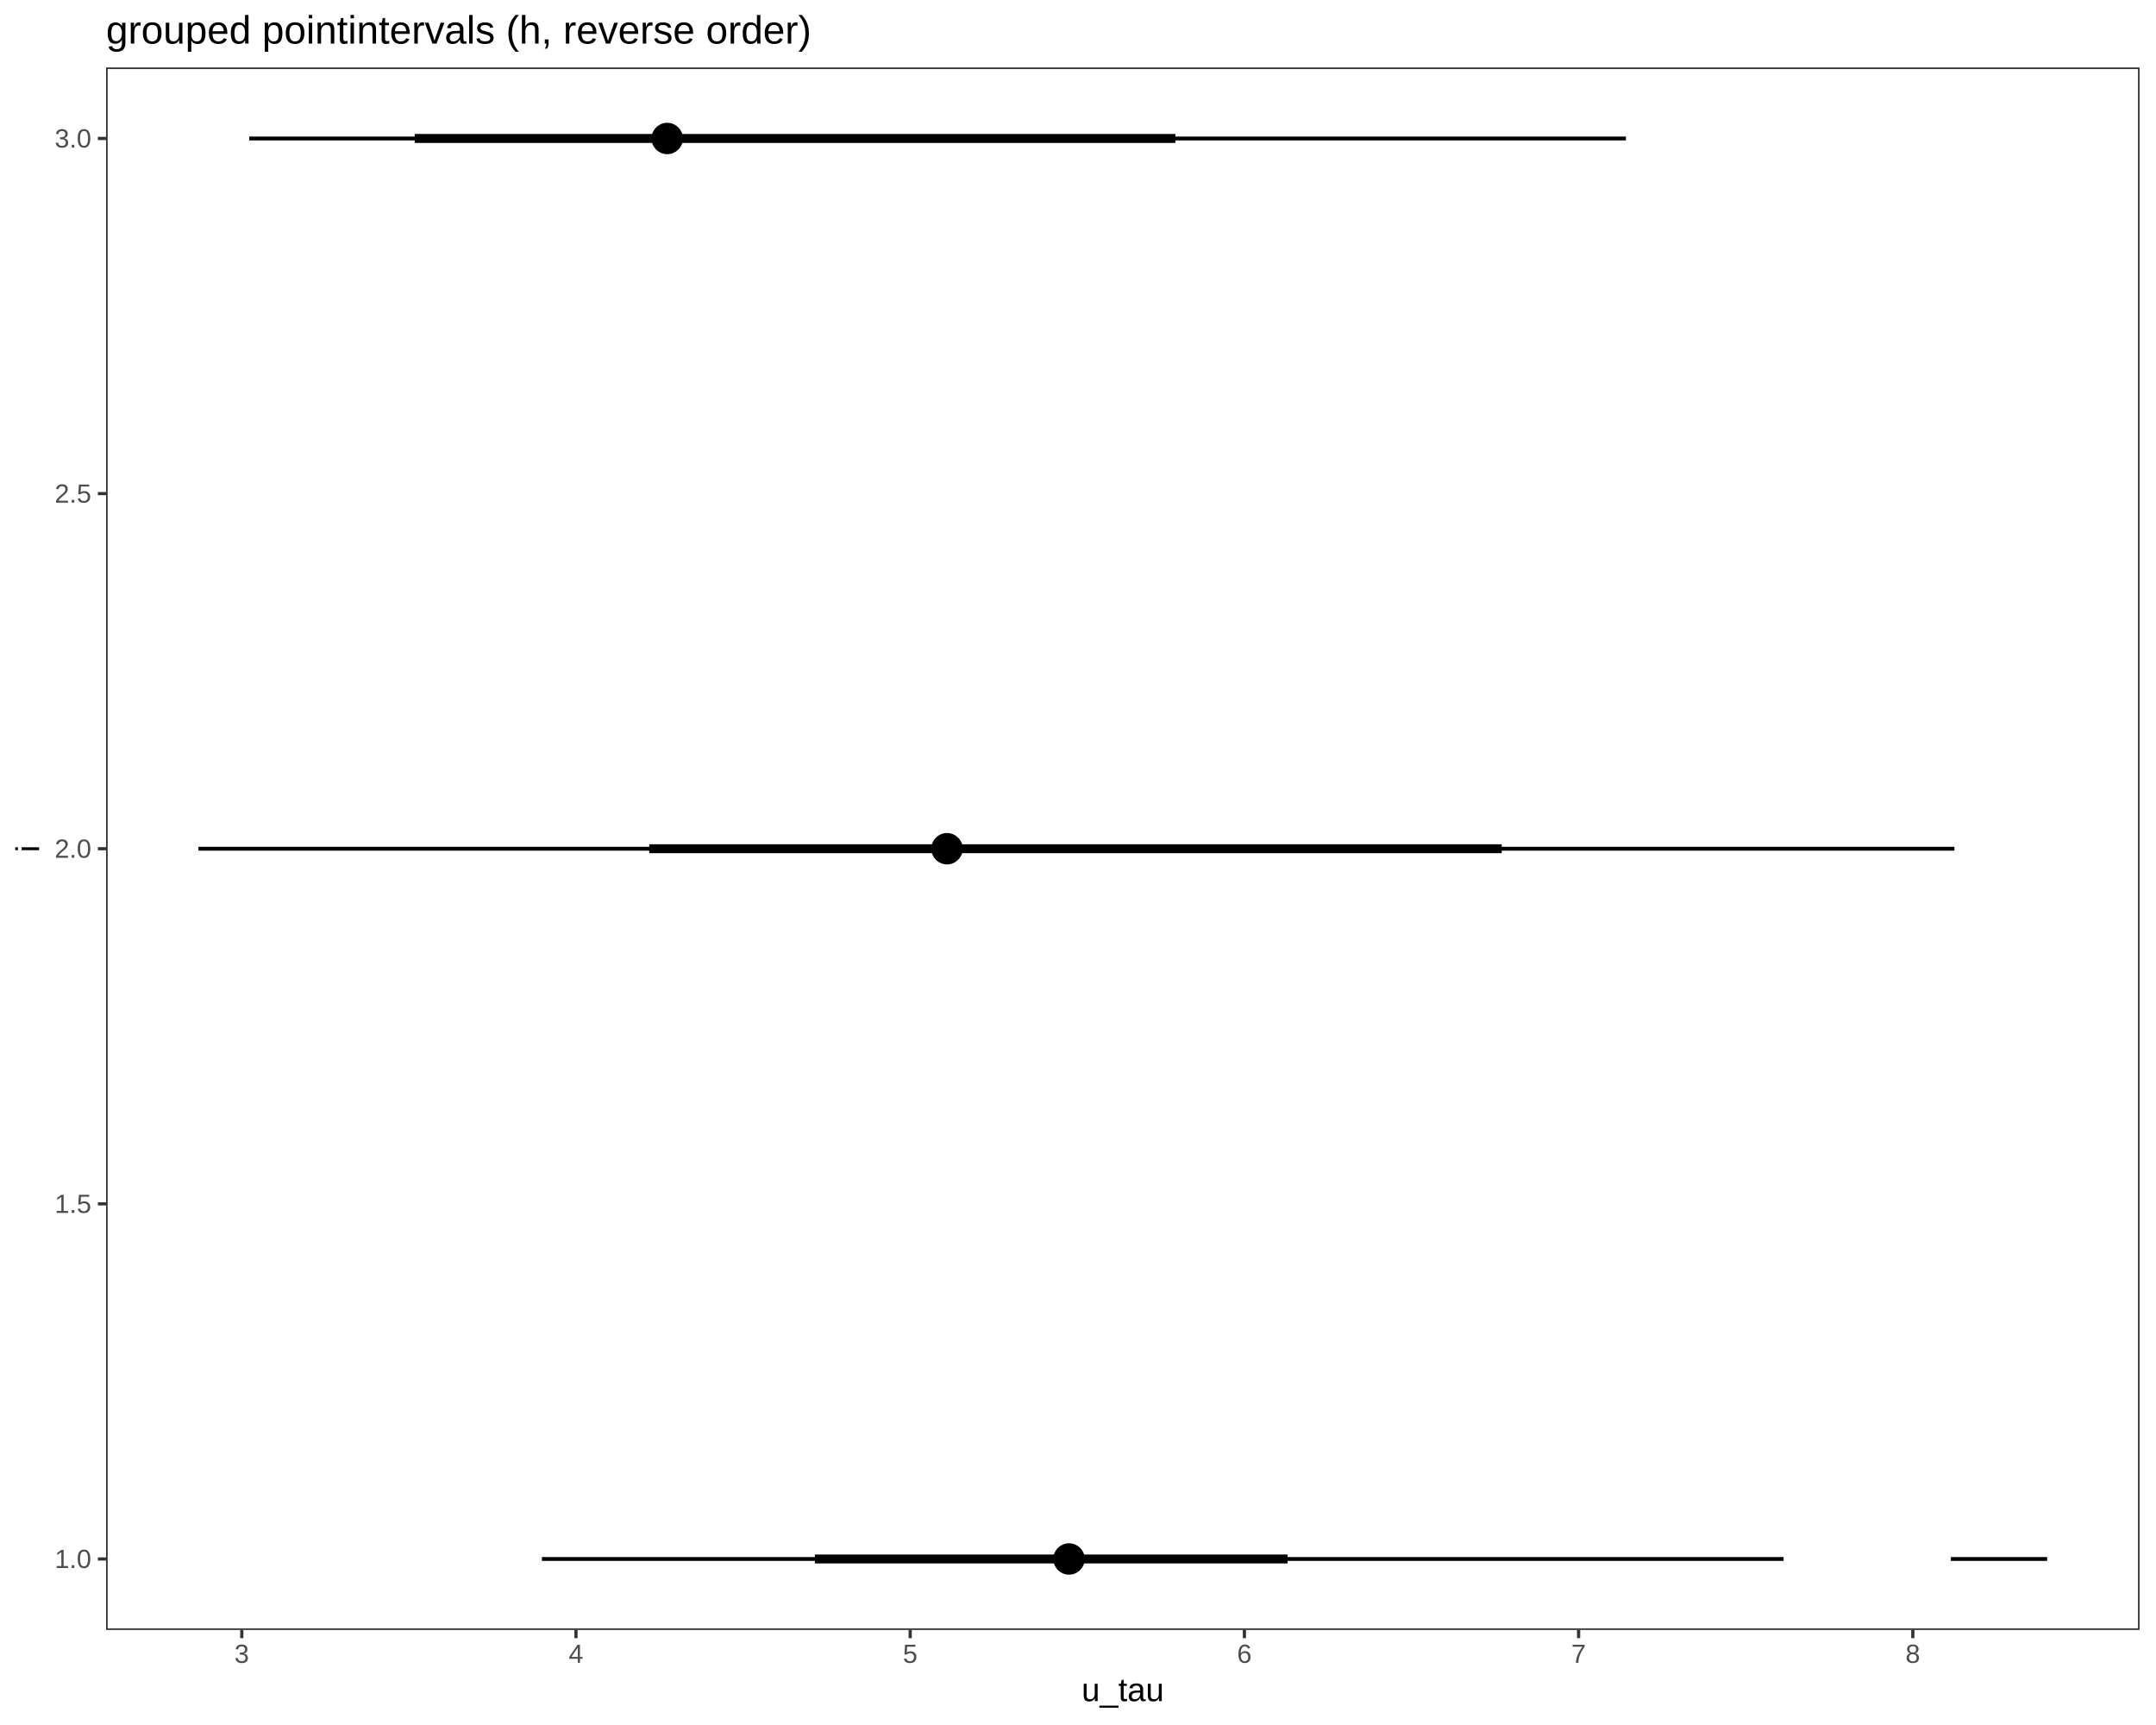
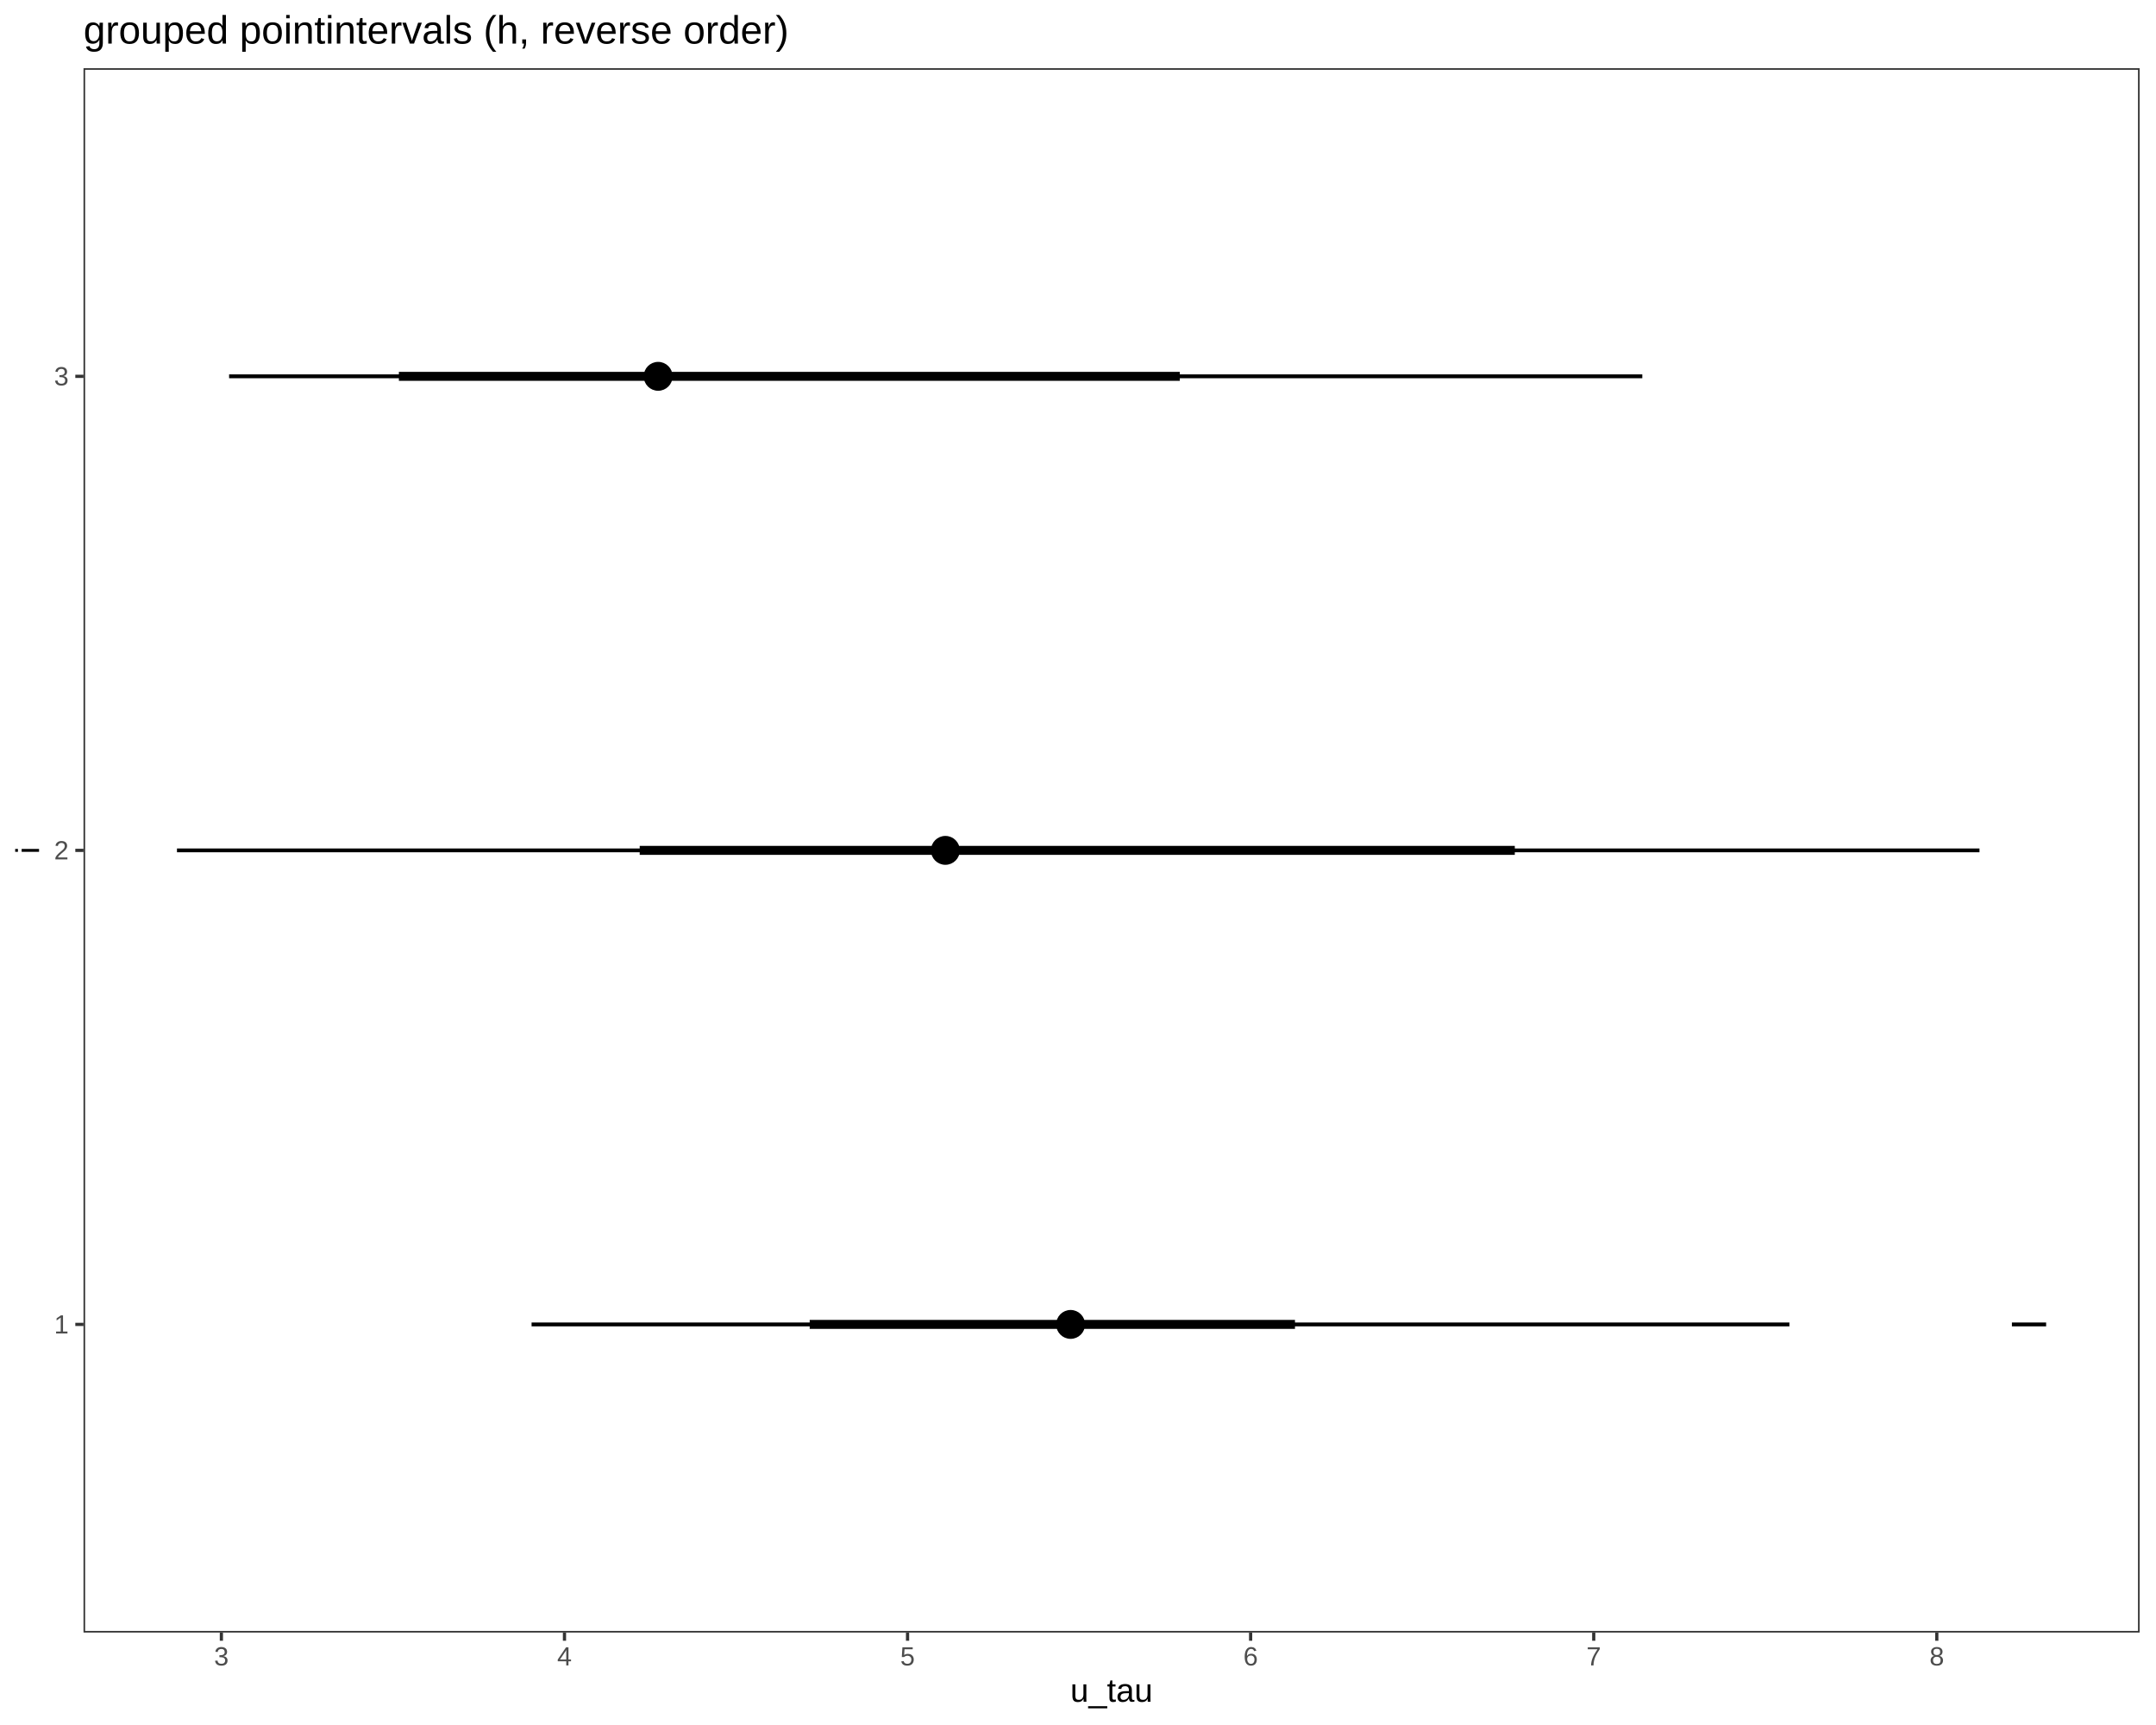
<svg xmlns="http://www.w3.org/2000/svg" viewBox="0 0 720.00 576.00">
  <defs>
    <style type="text/css">
    line, polyline, polygon, path, rect, circle {
      fill: none;
      stroke: #000000;
      stroke-linecap: round;
      stroke-linejoin: round;
      stroke-miterlimit: 10.00;
    }
  </style>
  </defs>
  <rect width="100%" height="100%" style="stroke: none; fill: #FFFFFF;" />
  <rect x="0.00" y="0.00" width="720.00" height="576.00" style="stroke-width: 1.07; stroke: #FFFFFF; fill: #FFFFFF;" />
  <defs>
-     <clipPath id="cpMzUuNDJ8NzE0LjUyfDU0NC4yN3wyMi41Mg==">
-       <rect x="35.42" y="22.52" width="679.10" height="521.75" />
+     <clipPath id="cpMjcuODl8NzE0LjUyfDU0NS4xM3wyMi43Nw==">
+       <rect x="27.89" y="22.77" width="686.64" height="522.36" />
    </clipPath>
  </defs>
-   <rect x="35.42" y="22.52" width="679.10" height="521.75" style="stroke-width: 1.07; stroke: none; fill: #FFFFFF;" clip-path="url(#cpMzUuNDJ8NzE0LjUyfDU0NC4yN3wyMi41Mg==)" />
-   <line x1="272.13" y1="520.56" x2="430.00" y2="520.56" style="stroke-width: 2.99; stroke-linecap: butt;" clip-path="url(#cpMzUuNDJ8NzE0LjUyfDU0NC4yN3wyMi41Mg==)" />
-   <line x1="216.82" y1="283.40" x2="501.50" y2="283.40" style="stroke-width: 2.99; stroke-linecap: butt;" clip-path="url(#cpMzUuNDJ8NzE0LjUyfDU0NC4yN3wyMi41Mg==)" />
-   <line x1="138.49" y1="46.24" x2="392.53" y2="46.24" style="stroke-width: 2.99; stroke-linecap: butt;" clip-path="url(#cpMzUuNDJ8NzE0LjUyfDU0NC4yN3wyMi41Mg==)" />
-   <line x1="180.97" y1="520.56" x2="595.64" y2="520.56" style="stroke-width: 1.28; stroke-linecap: butt;" clip-path="url(#cpMzUuNDJ8NzE0LjUyfDU0NC4yN3wyMi41Mg==)" />
-   <line x1="651.49" y1="520.56" x2="683.65" y2="520.56" style="stroke-width: 1.28; stroke-linecap: butt;" clip-path="url(#cpMzUuNDJ8NzE0LjUyfDU0NC4yN3wyMi41Mg==)" />
-   <line x1="66.28" y1="283.40" x2="652.67" y2="283.40" style="stroke-width: 1.28; stroke-linecap: butt;" clip-path="url(#cpMzUuNDJ8NzE0LjUyfDU0NC4yN3wyMi41Mg==)" />
-   <line x1="83.24" y1="46.24" x2="542.98" y2="46.24" style="stroke-width: 1.28; stroke-linecap: butt;" clip-path="url(#cpMzUuNDJ8NzE0LjUyfDU0NC4yN3wyMi41Mg==)" />
-   <circle cx="357.00" cy="520.56" r="3.40pt" style="stroke-width: 1.42; fill: #000000;" clip-path="url(#cpMzUuNDJ8NzE0LjUyfDU0NC4yN3wyMi41Mg==)" />
-   <circle cx="316.26" cy="283.40" r="3.40pt" style="stroke-width: 1.42; fill: #000000;" clip-path="url(#cpMzUuNDJ8NzE0LjUyfDU0NC4yN3wyMi41Mg==)" />
-   <circle cx="222.82" cy="46.24" r="3.40pt" style="stroke-width: 1.42; fill: #000000;" clip-path="url(#cpMzUuNDJ8NzE0LjUyfDU0NC4yN3wyMi41Mg==)" />
-   <circle cx="357.00" cy="520.56" r="1.86pt" style="stroke-width: 1.42; fill: #000000;" clip-path="url(#cpMzUuNDJ8NzE0LjUyfDU0NC4yN3wyMi41Mg==)" />
-   <circle cx="357.00" cy="520.56" r="1.86pt" style="stroke-width: 1.42; fill: #000000;" clip-path="url(#cpMzUuNDJ8NzE0LjUyfDU0NC4yN3wyMi41Mg==)" />
-   <circle cx="316.26" cy="283.40" r="1.86pt" style="stroke-width: 1.42; fill: #000000;" clip-path="url(#cpMzUuNDJ8NzE0LjUyfDU0NC4yN3wyMi41Mg==)" />
-   <circle cx="222.82" cy="46.24" r="1.86pt" style="stroke-width: 1.42; fill: #000000;" clip-path="url(#cpMzUuNDJ8NzE0LjUyfDU0NC4yN3wyMi41Mg==)" />
-   <rect x="35.42" y="22.52" width="679.10" height="521.75" style="stroke-width: 1.07; stroke: #333333;" clip-path="url(#cpMzUuNDJ8NzE0LjUyfDU0NC4yN3wyMi41Mg==)" />
+   <rect x="27.89" y="22.77" width="686.64" height="522.36" style="stroke-width: 1.07; stroke: none; fill: #FFFFFF;" clip-path="url(#cpMjcuODl8NzE0LjUyfDU0NS4xM3wyMi43Nw==)" />
+   <line x1="59.10" y1="283.95" x2="661.05" y2="283.95" style="stroke-width: 1.28; stroke-linecap: butt;" clip-path="url(#cpMjcuODl8NzE0LjUyfDU0NS4xM3wyMi43Nw==)" />
+   <line x1="76.51" y1="125.66" x2="548.45" y2="125.66" style="stroke-width: 1.28; stroke-linecap: butt;" clip-path="url(#cpMjcuODl8NzE0LjUyfDU0NS4xM3wyMi43Nw==)" />
+   <line x1="177.52" y1="442.24" x2="597.58" y2="442.24" style="stroke-width: 1.28; stroke-linecap: butt;" clip-path="url(#cpMjcuODl8NzE0LjUyfDU0NS4xM3wyMi43Nw==)" />
+   <line x1="213.63" y1="283.95" x2="505.87" y2="283.95" style="stroke-width: 2.99; stroke-linecap: butt;" clip-path="url(#cpMjcuODl8NzE0LjUyfDU0NS4xM3wyMi43Nw==)" />
+   <line x1="133.21" y1="125.66" x2="394.00" y2="125.66" style="stroke-width: 2.99; stroke-linecap: butt;" clip-path="url(#cpMjcuODl8NzE0LjUyfDU0NS4xM3wyMi43Nw==)" />
+   <line x1="270.40" y1="442.24" x2="432.46" y2="442.24" style="stroke-width: 2.99; stroke-linecap: butt;" clip-path="url(#cpMjcuODl8NzE0LjUyfDU0NS4xM3wyMi43Nw==)" />
+   <line x1="671.88" y1="442.24" x2="683.31" y2="442.24" style="stroke-width: 1.28; stroke-linecap: butt;" clip-path="url(#cpMjcuODl8NzE0LjUyfDU0NS4xM3wyMi43Nw==)" />
+   <circle cx="315.71" cy="283.95" r="1.68pt" style="stroke-width: 1.06; fill: #000000;" clip-path="url(#cpMjcuODl8NzE0LjUyfDU0NS4xM3wyMi43Nw==)" />
+   <circle cx="219.79" cy="125.66" r="1.68pt" style="stroke-width: 1.06; fill: #000000;" clip-path="url(#cpMjcuODl8NzE0LjUyfDU0NS4xM3wyMi43Nw==)" />
+   <circle cx="357.53" cy="442.24" r="1.68pt" style="stroke-width: 1.06; fill: #000000;" clip-path="url(#cpMjcuODl8NzE0LjUyfDU0NS4xM3wyMi43Nw==)" />
+   <circle cx="315.71" cy="283.95" r="3.22pt" style="stroke-width: 1.06; fill: #000000;" clip-path="url(#cpMjcuODl8NzE0LjUyfDU0NS4xM3wyMi43Nw==)" />
+   <circle cx="219.79" cy="125.66" r="3.22pt" style="stroke-width: 1.06; fill: #000000;" clip-path="url(#cpMjcuODl8NzE0LjUyfDU0NS4xM3wyMi43Nw==)" />
+   <circle cx="357.53" cy="442.24" r="3.22pt" style="stroke-width: 1.06; fill: #000000;" clip-path="url(#cpMjcuODl8NzE0LjUyfDU0NS4xM3wyMi43Nw==)" />
+   <circle cx="357.53" cy="442.24" r="1.68pt" style="stroke-width: 1.06; fill: #000000;" clip-path="url(#cpMjcuODl8NzE0LjUyfDU0NS4xM3wyMi43Nw==)" />
+   <rect x="27.89" y="22.77" width="686.64" height="522.36" style="stroke-width: 1.07; stroke: #333333;" clip-path="url(#cpMjcuODl8NzE0LjUyfDU0NS4xM3wyMi43Nw==)" />
  <defs>
    <clipPath id="cpMC4wMHw3MjAuMDB8NTc2LjAwfDAuMDA=">
      <rect x="0.00" y="0.00" width="720.00" height="576.00" />
    </clipPath>
  </defs>
  <g clip-path="url(#cpMC4wMHw3MjAuMDB8NTc2LjAwfDAuMDA=)">
-     <text x="18.27" y="523.58" style="font-size: 8.80px; fill: #4D4D4D; font-family: Liberation Sans;" textLength="12.22px" lengthAdjust="spacingAndGlyphs">1.0</text>
+     <text x="18.06" y="445.27" style="font-size: 8.80px; fill: #4D4D4D; font-family: Liberation Sans;" textLength="4.89px" lengthAdjust="spacingAndGlyphs">1</text>
  </g>
  <g clip-path="url(#cpMC4wMHw3MjAuMDB8NTc2LjAwfDAuMDA=)">
-     <text x="18.27" y="405.00" style="font-size: 8.80px; fill: #4D4D4D; font-family: Liberation Sans;" textLength="12.22px" lengthAdjust="spacingAndGlyphs">1.5</text>
+     <text x="18.06" y="286.97" style="font-size: 8.80px; fill: #4D4D4D; font-family: Liberation Sans;" textLength="4.89px" lengthAdjust="spacingAndGlyphs">2</text>
  </g>
  <g clip-path="url(#cpMC4wMHw3MjAuMDB8NTc2LjAwfDAuMDA=)">
-     <text x="18.27" y="286.42" style="font-size: 8.80px; fill: #4D4D4D; font-family: Liberation Sans;" textLength="12.22px" lengthAdjust="spacingAndGlyphs">2.0</text>
+     <text x="18.06" y="128.68" style="font-size: 8.80px; fill: #4D4D4D; font-family: Liberation Sans;" textLength="4.89px" lengthAdjust="spacingAndGlyphs">3</text>
+   </g>
+   <polyline points="25.15,442.24 27.89,442.24 " style="stroke-width: 1.07; stroke: #333333; stroke-linecap: butt;" clip-path="url(#cpMC4wMHw3MjAuMDB8NTc2LjAwfDAuMDA=)" />
+   <polyline points="25.15,283.95 27.89,283.95 " style="stroke-width: 1.07; stroke: #333333; stroke-linecap: butt;" clip-path="url(#cpMC4wMHw3MjAuMDB8NTc2LjAwfDAuMDA=)" />
+   <polyline points="25.15,125.66 27.89,125.66 " style="stroke-width: 1.07; stroke: #333333; stroke-linecap: butt;" clip-path="url(#cpMC4wMHw3MjAuMDB8NTc2LjAwfDAuMDA=)" />
+   <polyline points="73.93,547.87 73.93,545.13 " style="stroke-width: 1.07; stroke: #333333; stroke-linecap: butt;" clip-path="url(#cpMC4wMHw3MjAuMDB8NTc2LjAwfDAuMDA=)" />
+   <polyline points="188.51,547.87 188.51,545.13 " style="stroke-width: 1.07; stroke: #333333; stroke-linecap: butt;" clip-path="url(#cpMC4wMHw3MjAuMDB8NTc2LjAwfDAuMDA=)" />
+   <polyline points="303.08,547.87 303.08,545.13 " style="stroke-width: 1.07; stroke: #333333; stroke-linecap: butt;" clip-path="url(#cpMC4wMHw3MjAuMDB8NTc2LjAwfDAuMDA=)" />
+   <polyline points="417.65,547.87 417.65,545.13 " style="stroke-width: 1.07; stroke: #333333; stroke-linecap: butt;" clip-path="url(#cpMC4wMHw3MjAuMDB8NTc2LjAwfDAuMDA=)" />
+   <polyline points="532.23,547.87 532.23,545.13 " style="stroke-width: 1.07; stroke: #333333; stroke-linecap: butt;" clip-path="url(#cpMC4wMHw3MjAuMDB8NTc2LjAwfDAuMDA=)" />
+   <polyline points="646.80,547.87 646.80,545.13 " style="stroke-width: 1.07; stroke: #333333; stroke-linecap: butt;" clip-path="url(#cpMC4wMHw3MjAuMDB8NTc2LjAwfDAuMDA=)" />
+   <g clip-path="url(#cpMC4wMHw3MjAuMDB8NTc2LjAwfDAuMDA=)">
+     <text x="71.49" y="556.11" style="font-size: 8.80px; fill: #4D4D4D; font-family: Liberation Sans;" textLength="4.89px" lengthAdjust="spacingAndGlyphs">3</text>
  </g>
  <g clip-path="url(#cpMC4wMHw3MjAuMDB8NTc2LjAwfDAuMDA=)">
-     <text x="18.27" y="167.84" style="font-size: 8.80px; fill: #4D4D4D; font-family: Liberation Sans;" textLength="12.22px" lengthAdjust="spacingAndGlyphs">2.5</text>
+     <text x="186.06" y="556.11" style="font-size: 8.80px; fill: #4D4D4D; font-family: Liberation Sans;" textLength="4.89px" lengthAdjust="spacingAndGlyphs">4</text>
  </g>
  <g clip-path="url(#cpMC4wMHw3MjAuMDB8NTc2LjAwfDAuMDA=)">
-     <text x="18.27" y="49.26" style="font-size: 8.80px; fill: #4D4D4D; font-family: Liberation Sans;" textLength="12.22px" lengthAdjust="spacingAndGlyphs">3.0</text>
-   </g>
-   <polyline points="32.68,520.56 35.42,520.56 " style="stroke-width: 1.07; stroke: #333333; stroke-linecap: butt;" clip-path="url(#cpMC4wMHw3MjAuMDB8NTc2LjAwfDAuMDA=)" />
-   <polyline points="32.68,401.98 35.42,401.98 " style="stroke-width: 1.07; stroke: #333333; stroke-linecap: butt;" clip-path="url(#cpMC4wMHw3MjAuMDB8NTc2LjAwfDAuMDA=)" />
-   <polyline points="32.68,283.40 35.42,283.40 " style="stroke-width: 1.07; stroke: #333333; stroke-linecap: butt;" clip-path="url(#cpMC4wMHw3MjAuMDB8NTc2LjAwfDAuMDA=)" />
-   <polyline points="32.68,164.82 35.42,164.82 " style="stroke-width: 1.07; stroke: #333333; stroke-linecap: butt;" clip-path="url(#cpMC4wMHw3MjAuMDB8NTc2LjAwfDAuMDA=)" />
-   <polyline points="32.68,46.24 35.42,46.24 " style="stroke-width: 1.07; stroke: #333333; stroke-linecap: butt;" clip-path="url(#cpMC4wMHw3MjAuMDB8NTc2LjAwfDAuMDA=)" />
-   <polyline points="80.74,547.01 80.74,544.27 " style="stroke-width: 1.07; stroke: #333333; stroke-linecap: butt;" clip-path="url(#cpMC4wMHw3MjAuMDB8NTc2LjAwfDAuMDA=)" />
-   <polyline points="192.35,547.01 192.35,544.27 " style="stroke-width: 1.07; stroke: #333333; stroke-linecap: butt;" clip-path="url(#cpMC4wMHw3MjAuMDB8NTc2LjAwfDAuMDA=)" />
-   <polyline points="303.96,547.01 303.96,544.27 " style="stroke-width: 1.07; stroke: #333333; stroke-linecap: butt;" clip-path="url(#cpMC4wMHw3MjAuMDB8NTc2LjAwfDAuMDA=)" />
-   <polyline points="415.57,547.01 415.57,544.27 " style="stroke-width: 1.07; stroke: #333333; stroke-linecap: butt;" clip-path="url(#cpMC4wMHw3MjAuMDB8NTc2LjAwfDAuMDA=)" />
-   <polyline points="527.18,547.01 527.18,544.27 " style="stroke-width: 1.07; stroke: #333333; stroke-linecap: butt;" clip-path="url(#cpMC4wMHw3MjAuMDB8NTc2LjAwfDAuMDA=)" />
-   <polyline points="638.79,547.01 638.79,544.27 " style="stroke-width: 1.07; stroke: #333333; stroke-linecap: butt;" clip-path="url(#cpMC4wMHw3MjAuMDB8NTc2LjAwfDAuMDA=)" />
-   <g clip-path="url(#cpMC4wMHw3MjAuMDB8NTc2LjAwfDAuMDA=)">
-     <text x="78.29" y="555.25" style="font-size: 8.80px; fill: #4D4D4D; font-family: Liberation Sans;" textLength="4.89px" lengthAdjust="spacingAndGlyphs">3</text>
+     <text x="300.63" y="556.11" style="font-size: 8.80px; fill: #4D4D4D; font-family: Liberation Sans;" textLength="4.89px" lengthAdjust="spacingAndGlyphs">5</text>
  </g>
  <g clip-path="url(#cpMC4wMHw3MjAuMDB8NTc2LjAwfDAuMDA=)">
-     <text x="189.90" y="555.25" style="font-size: 8.80px; fill: #4D4D4D; font-family: Liberation Sans;" textLength="4.89px" lengthAdjust="spacingAndGlyphs">4</text>
+     <text x="415.21" y="556.11" style="font-size: 8.80px; fill: #4D4D4D; font-family: Liberation Sans;" textLength="4.89px" lengthAdjust="spacingAndGlyphs">6</text>
  </g>
  <g clip-path="url(#cpMC4wMHw3MjAuMDB8NTc2LjAwfDAuMDA=)">
-     <text x="301.51" y="555.25" style="font-size: 8.80px; fill: #4D4D4D; font-family: Liberation Sans;" textLength="4.89px" lengthAdjust="spacingAndGlyphs">5</text>
+     <text x="529.78" y="556.11" style="font-size: 8.80px; fill: #4D4D4D; font-family: Liberation Sans;" textLength="4.89px" lengthAdjust="spacingAndGlyphs">7</text>
  </g>
  <g clip-path="url(#cpMC4wMHw3MjAuMDB8NTc2LjAwfDAuMDA=)">
-     <text x="413.12" y="555.25" style="font-size: 8.80px; fill: #4D4D4D; font-family: Liberation Sans;" textLength="4.89px" lengthAdjust="spacingAndGlyphs">6</text>
+     <text x="644.36" y="556.11" style="font-size: 8.80px; fill: #4D4D4D; font-family: Liberation Sans;" textLength="4.89px" lengthAdjust="spacingAndGlyphs">8</text>
  </g>
  <g clip-path="url(#cpMC4wMHw3MjAuMDB8NTc2LjAwfDAuMDA=)">
-     <text x="524.73" y="555.25" style="font-size: 8.80px; fill: #4D4D4D; font-family: Liberation Sans;" textLength="4.89px" lengthAdjust="spacingAndGlyphs">7</text>
+     <text x="357.42" y="568.24" style="font-size: 11.00px; font-family: Liberation Sans;" textLength="27.56px" lengthAdjust="spacingAndGlyphs">u_tau</text>
  </g>
  <g clip-path="url(#cpMC4wMHw3MjAuMDB8NTc2LjAwfDAuMDA=)">
-     <text x="636.34" y="555.25" style="font-size: 8.80px; fill: #4D4D4D; font-family: Liberation Sans;" textLength="4.89px" lengthAdjust="spacingAndGlyphs">8</text>
+     <text transform="translate(13.04,285.17) rotate(-90)" style="font-size: 11.00px; font-family: Liberation Sans;" textLength="2.44px" lengthAdjust="spacingAndGlyphs">i</text>
  </g>
  <g clip-path="url(#cpMC4wMHw3MjAuMDB8NTc2LjAwfDAuMDA=)">
-     <text x="361.19" y="568.04" style="font-size: 11.00px; font-family: Liberation Sans;" textLength="27.56px" lengthAdjust="spacingAndGlyphs">u_tau</text>
-   </g>
-   <g clip-path="url(#cpMC4wMHw3MjAuMDB8NTc2LjAwfDAuMDA=)">
-     <text transform="translate(13.04,284.62) rotate(-90)" style="font-size: 11.00px; font-family: Liberation Sans;" textLength="2.44px" lengthAdjust="spacingAndGlyphs">i</text>
-   </g>
-   <g clip-path="url(#cpMC4wMHw3MjAuMDB8NTc2LjAwfDAuMDA=)">
-     <text x="35.42" y="14.56" style="font-size: 13.20px; font-family: Liberation Sans;" textLength="235.14px" lengthAdjust="spacingAndGlyphs">grouped pointintervals (h, reverse order)</text>
+     <text x="27.89" y="14.56" style="font-size: 13.20px; font-family: Liberation Sans;" textLength="235.14px" lengthAdjust="spacingAndGlyphs">grouped pointintervals (h, reverse order)</text>
  </g>
</svg>
